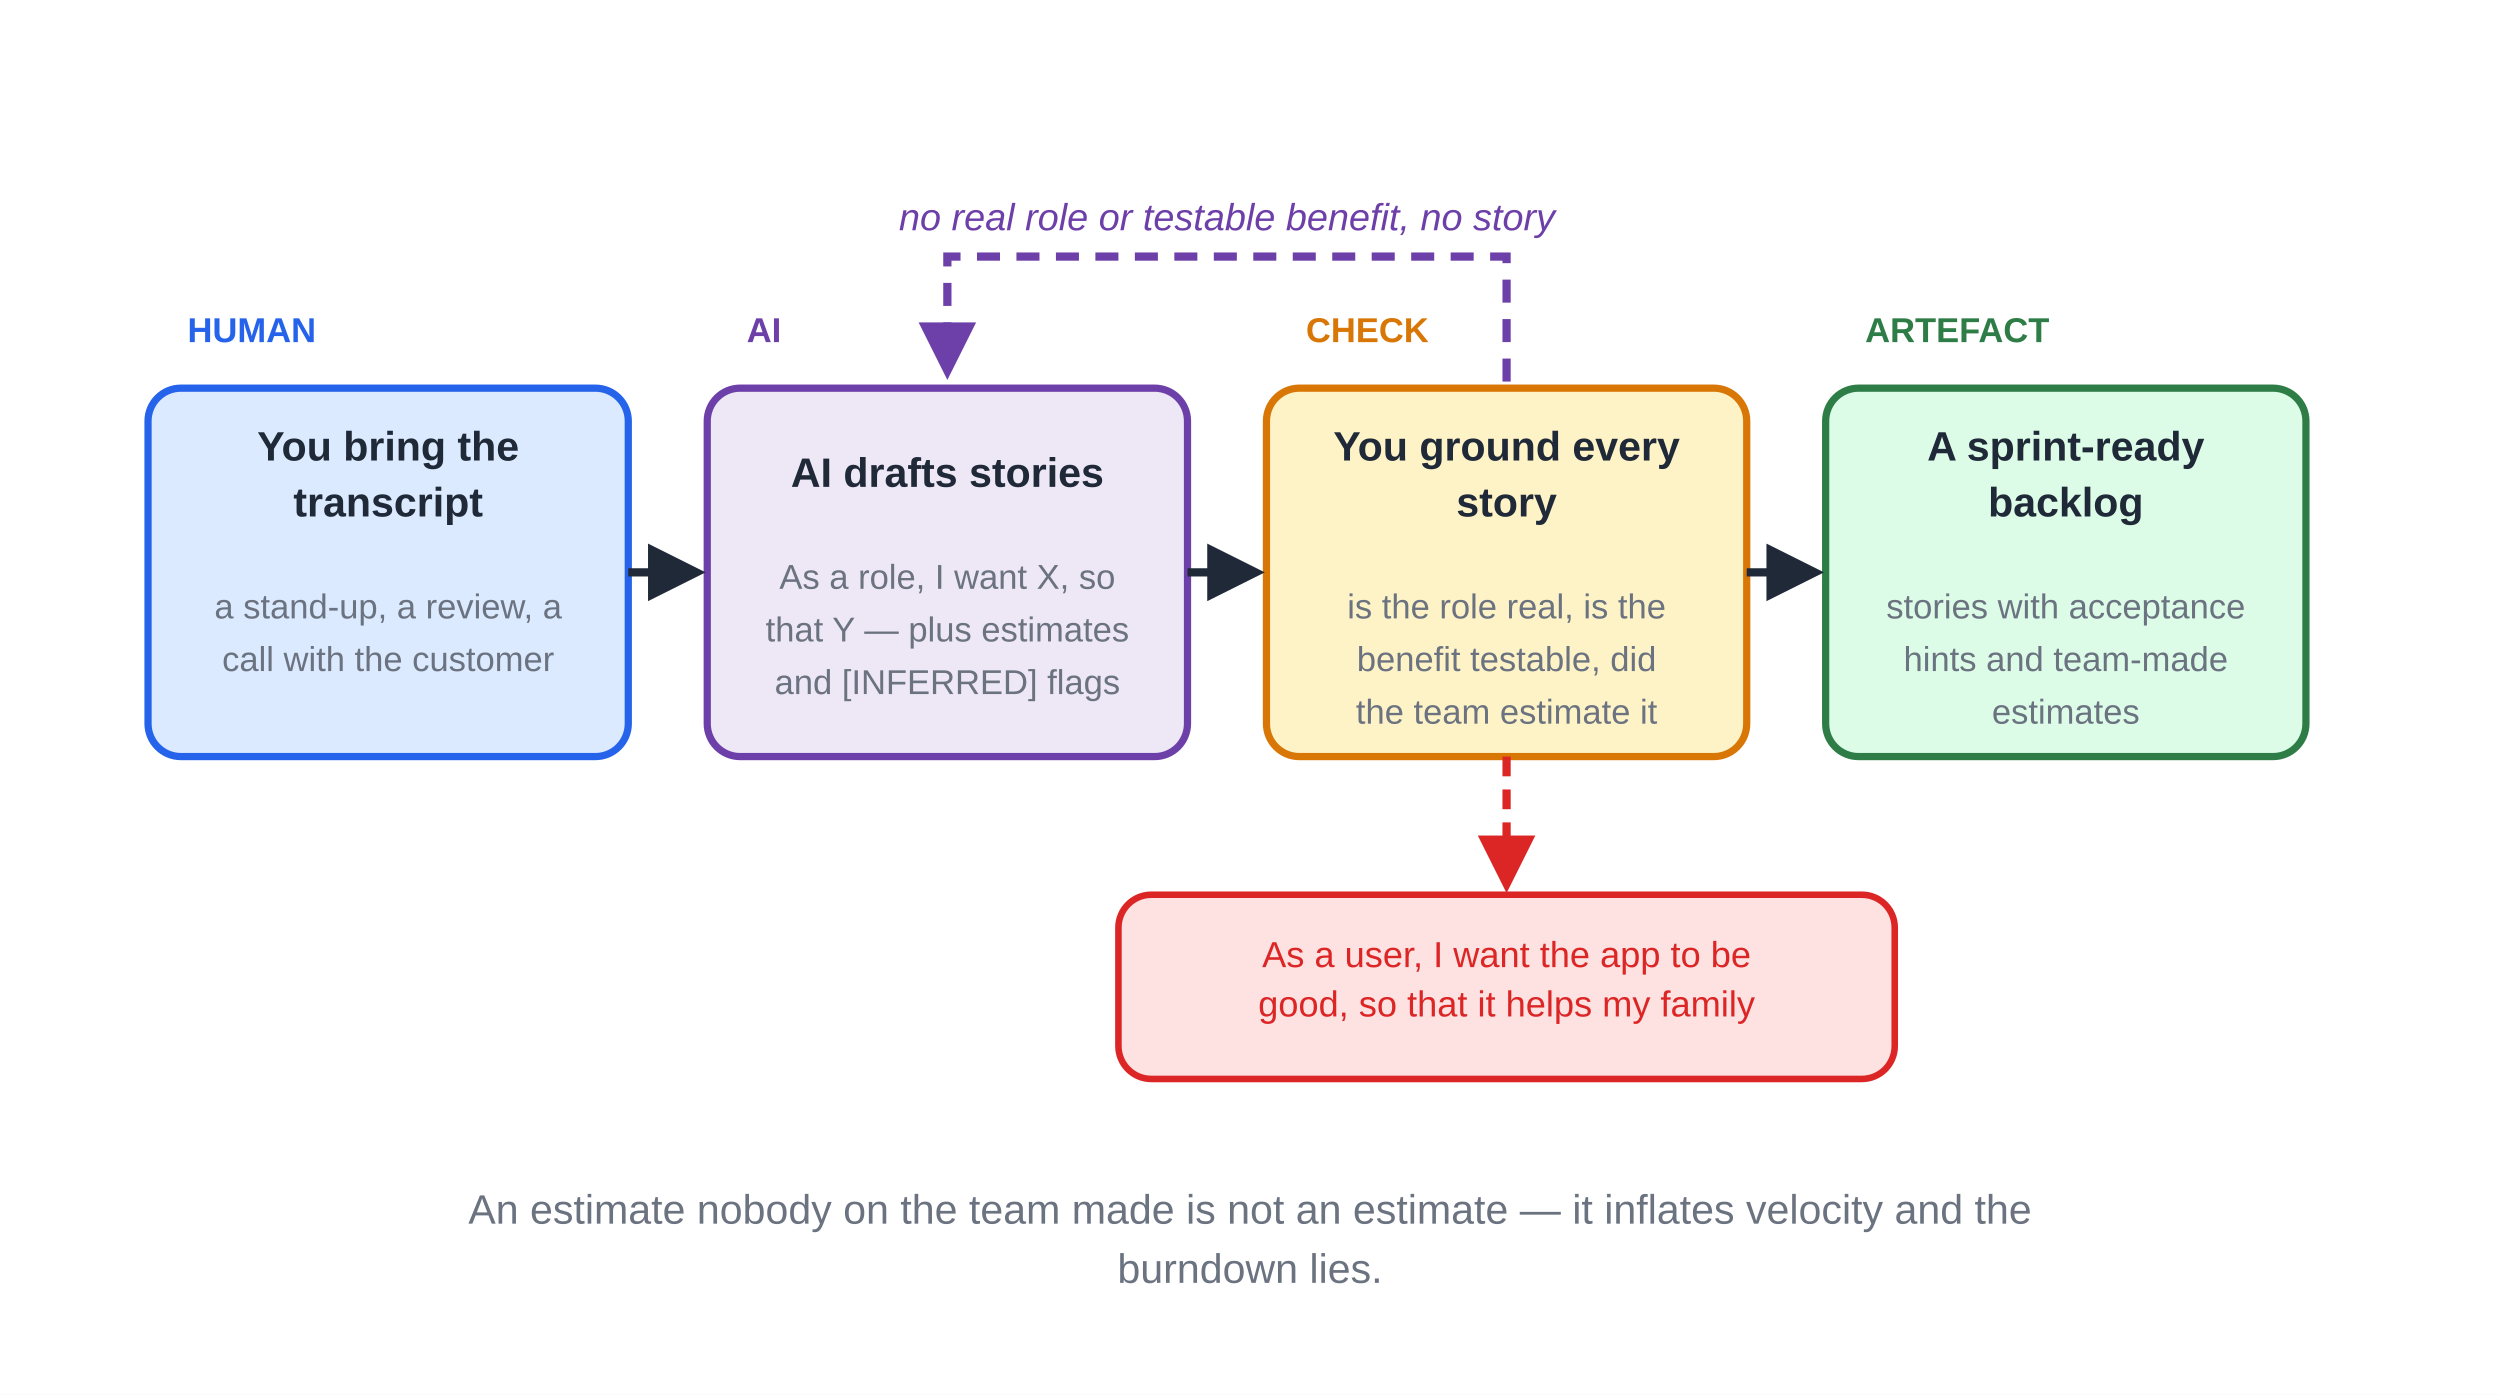
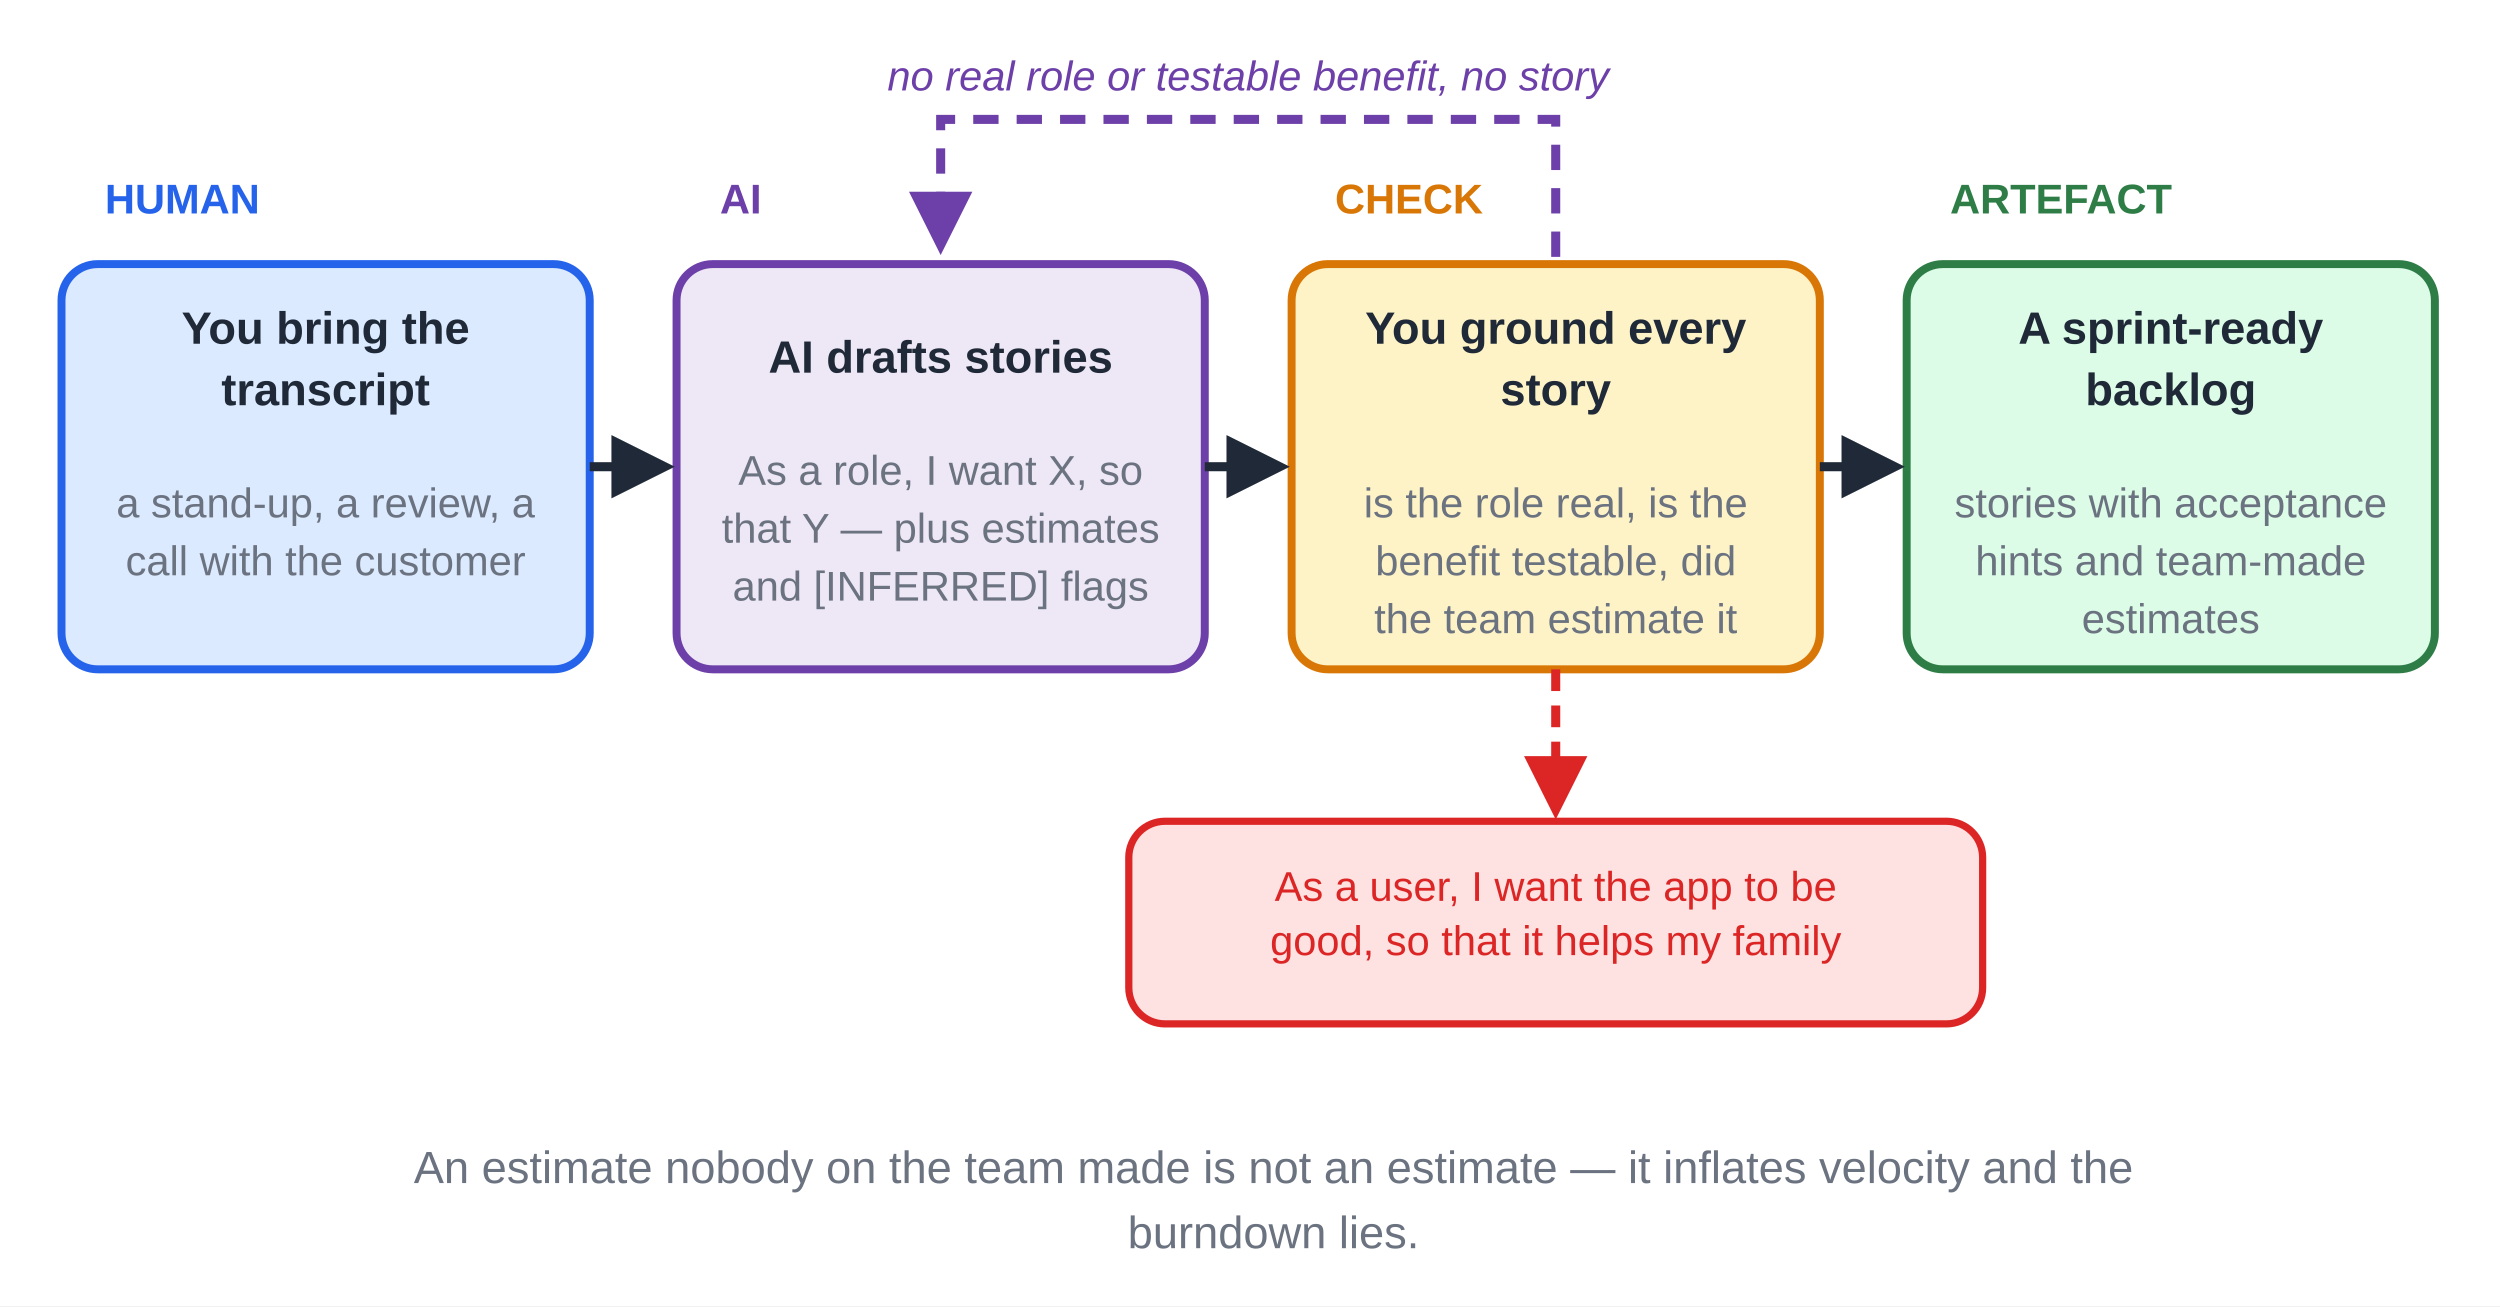
- <svg xmlns="http://www.w3.org/2000/svg" viewBox="0 0 760 424" font-family="Arial">
+ <svg xmlns="http://www.w3.org/2000/svg" viewBox="28 45 691 361" font-family="Arial">
  <defs>
    <marker id="arrB" viewBox="0 0 10 10" refX="8" refY="5" markerWidth="7" markerHeight="7" orient="auto-start-reverse">
      <path d="M0,0 L10,5 L0,10 z" fill="#2563EB" />
    </marker>
    <marker id="arrG" viewBox="0 0 10 10" refX="8" refY="5" markerWidth="7" markerHeight="7" orient="auto-start-reverse">
      <path d="M0,0 L10,5 L0,10 z" fill="#6B7280" />
    </marker>
    <marker id="arrV" viewBox="0 0 10 10" refX="8" refY="5" markerWidth="7" markerHeight="7" orient="auto-start-reverse">
      <path d="M0,0 L10,5 L0,10 z" fill="#6D3FA8" />
    </marker>
    <marker id="arrR" viewBox="0 0 10 10" refX="8" refY="5" markerWidth="7" markerHeight="7" orient="auto-start-reverse">
      <path d="M0,0 L10,5 L0,10 z" fill="#DC2626" />
    </marker>
    <marker id="arrT" viewBox="0 0 10 10" refX="8" refY="5" markerWidth="7" markerHeight="7" orient="auto-start-reverse">
      <path d="M0,0 L10,5 L0,10 z" fill="#0D9488" />
    </marker>
    <marker id="arrK" viewBox="0 0 10 10" refX="8" refY="5" markerWidth="7" markerHeight="7" orient="auto-start-reverse">
      <path d="M0,0 L10,5 L0,10 z" fill="#1F2937" />
    </marker>
    <marker id="arrA" viewBox="0 0 10 10" refX="8" refY="5" markerWidth="7" markerHeight="7" orient="auto-start-reverse">
      <path d="M0,0 L10,5 L0,10 z" fill="#D97706" />
    </marker>
    <marker id="arrGr" viewBox="0 0 10 10" refX="8" refY="5" markerWidth="7" markerHeight="7" orient="auto-start-reverse">
      <path d="M0,0 L10,5 L0,10 z" fill="#2E7D46" />
    </marker>
  </defs>
-   <rect x="0" y="0" width="760" height="424" fill="#FFFFFF" />
+   <rect x="28" y="45" width="691" height="361" fill="#FFFFFF" />
  <rect x="45" y="118" width="146" height="112" rx="10" fill="#DBEAFE" stroke="#2563EB" stroke-width="2.2" />
-   <text x="57" y="104" text-anchor="start" font-size="10.5" fill="#2563EB" font-weight="bold" font-style="normal">HUMAN</text>
+   <text x="57" y="104" text-anchor="start" font-size="11.5" fill="#2563EB" font-weight="bold" font-style="normal">HUMAN</text>
  <text x="118" y="140" text-anchor="middle" font-size="12.5" fill="#1F2937" font-weight="bold" font-style="normal">You bring the</text>
  <text x="118" y="157" text-anchor="middle" font-size="12.5" fill="#1F2937" font-weight="bold" font-style="normal">transcript</text>
-   <text x="118" y="188" text-anchor="middle" font-size="10.5" fill="#6B7280" font-weight="normal" font-style="normal">a stand-up, a review, a</text>
-   <text x="118" y="204" text-anchor="middle" font-size="10.5" fill="#6B7280" font-weight="normal" font-style="normal">call with the customer</text>
+   <text x="118" y="188" text-anchor="middle" font-size="11.5" fill="#6B7280" font-weight="normal" font-style="normal">a stand-up, a review, a</text>
+   <text x="118" y="204" text-anchor="middle" font-size="11.5" fill="#6B7280" font-weight="normal" font-style="normal">call with the customer</text>
  <rect x="215" y="118" width="146" height="112" rx="10" fill="#EDE7F6" stroke="#6D3FA8" stroke-width="2.2" />
-   <text x="227" y="104" text-anchor="start" font-size="10.5" fill="#6D3FA8" font-weight="bold" font-style="normal">AI</text>
+   <text x="227" y="104" text-anchor="start" font-size="11.5" fill="#6D3FA8" font-weight="bold" font-style="normal">AI</text>
  <text x="288" y="148" text-anchor="middle" font-size="12.5" fill="#1F2937" font-weight="bold" font-style="normal">AI drafts stories</text>
-   <text x="288" y="179" text-anchor="middle" font-size="10.5" fill="#6B7280" font-weight="normal" font-style="normal">As a role, I want X, so</text>
-   <text x="288" y="195" text-anchor="middle" font-size="10.5" fill="#6B7280" font-weight="normal" font-style="normal">that Y — plus estimates</text>
-   <text x="288" y="211" text-anchor="middle" font-size="10.5" fill="#6B7280" font-weight="normal" font-style="normal">and [INFERRED] flags</text>
+   <text x="288" y="179" text-anchor="middle" font-size="11.5" fill="#6B7280" font-weight="normal" font-style="normal">As a role, I want X, so</text>
+   <text x="288" y="195" text-anchor="middle" font-size="11.5" fill="#6B7280" font-weight="normal" font-style="normal">that Y — plus estimates</text>
+   <text x="288" y="211" text-anchor="middle" font-size="11.5" fill="#6B7280" font-weight="normal" font-style="normal">and [INFERRED] flags</text>
  <rect x="385" y="118" width="146" height="112" rx="10" fill="#FEF3C7" stroke="#D97706" stroke-width="2.2" />
-   <text x="397" y="104" text-anchor="start" font-size="10.5" fill="#D97706" font-weight="bold" font-style="normal">CHECK</text>
+   <text x="397" y="104" text-anchor="start" font-size="11.5" fill="#D97706" font-weight="bold" font-style="normal">CHECK</text>
  <text x="458" y="140" text-anchor="middle" font-size="12.5" fill="#1F2937" font-weight="bold" font-style="normal">You ground every</text>
  <text x="458" y="157" text-anchor="middle" font-size="12.5" fill="#1F2937" font-weight="bold" font-style="normal">story</text>
-   <text x="458" y="188" text-anchor="middle" font-size="10.5" fill="#6B7280" font-weight="normal" font-style="normal">is the role real, is the</text>
-   <text x="458" y="204" text-anchor="middle" font-size="10.5" fill="#6B7280" font-weight="normal" font-style="normal">benefit testable, did</text>
-   <text x="458" y="220" text-anchor="middle" font-size="10.5" fill="#6B7280" font-weight="normal" font-style="normal">the team estimate it</text>
+   <text x="458" y="188" text-anchor="middle" font-size="11.5" fill="#6B7280" font-weight="normal" font-style="normal">is the role real, is the</text>
+   <text x="458" y="204" text-anchor="middle" font-size="11.5" fill="#6B7280" font-weight="normal" font-style="normal">benefit testable, did</text>
+   <text x="458" y="220" text-anchor="middle" font-size="11.5" fill="#6B7280" font-weight="normal" font-style="normal">the team estimate it</text>
  <rect x="555" y="118" width="146" height="112" rx="10" fill="#DCFCE7" stroke="#2E7D46" stroke-width="2.2" />
-   <text x="567" y="104" text-anchor="start" font-size="10.5" fill="#2E7D46" font-weight="bold" font-style="normal">ARTEFACT</text>
+   <text x="567" y="104" text-anchor="start" font-size="11.5" fill="#2E7D46" font-weight="bold" font-style="normal">ARTEFACT</text>
  <text x="628" y="140" text-anchor="middle" font-size="12.5" fill="#1F2937" font-weight="bold" font-style="normal">A sprint-ready</text>
  <text x="628" y="157" text-anchor="middle" font-size="12.5" fill="#1F2937" font-weight="bold" font-style="normal">backlog</text>
-   <text x="628" y="188" text-anchor="middle" font-size="10.5" fill="#6B7280" font-weight="normal" font-style="normal">stories with acceptance</text>
-   <text x="628" y="204" text-anchor="middle" font-size="10.5" fill="#6B7280" font-weight="normal" font-style="normal">hints and team-made</text>
-   <text x="628" y="220" text-anchor="middle" font-size="10.5" fill="#6B7280" font-weight="normal" font-style="normal">estimates</text>
+   <text x="628" y="188" text-anchor="middle" font-size="11.5" fill="#6B7280" font-weight="normal" font-style="normal">stories with acceptance</text>
+   <text x="628" y="204" text-anchor="middle" font-size="11.5" fill="#6B7280" font-weight="normal" font-style="normal">hints and team-made</text>
+   <text x="628" y="220" text-anchor="middle" font-size="11.5" fill="#6B7280" font-weight="normal" font-style="normal">estimates</text>
  <line x1="191" y1="174" x2="211" y2="174" stroke="#1F2937" stroke-width="2.5" marker-end="url(#arrK)" />
  <line x1="361" y1="174" x2="381" y2="174" stroke="#1F2937" stroke-width="2.5" marker-end="url(#arrK)" />
  <line x1="531" y1="174" x2="551" y2="174" stroke="#1F2937" stroke-width="2.5" marker-end="url(#arrK)" />
  <path d="M 458,116 L 458,78 L 288,78 L 288,112" fill="none" stroke="#6D3FA8" stroke-width="2.5" stroke-dasharray="7 5" marker-end="url(#arrV)" />
  <text x="373" y="70" text-anchor="middle" font-size="11.5" fill="#6D3FA8" font-weight="normal" font-style="italic">no real role or testable benefit, no story</text>
  <path d="M 458,230 L 458,268" fill="none" stroke="#DC2626" stroke-width="2.5" stroke-dasharray="6 4" marker-end="url(#arrR)" />
  <rect x="340" y="272" width="236" height="56" rx="10" fill="#FEE2E2" stroke="#DC2626" stroke-width="2" />
-   <text x="458" y="294" text-anchor="middle" font-size="11" fill="#DC2626" font-weight="normal" font-style="normal">As a user, I want the app to be</text>
-   <text x="458" y="309" text-anchor="middle" font-size="11" fill="#DC2626" font-weight="normal" font-style="normal">good, so that it helps my family</text>
+   <text x="458" y="294" text-anchor="middle" font-size="11.5" fill="#DC2626" font-weight="normal" font-style="normal">As a user, I want the app to be</text>
+   <text x="458" y="309" text-anchor="middle" font-size="11.5" fill="#DC2626" font-weight="normal" font-style="normal">good, so that it helps my family</text>
  <text x="380" y="372" text-anchor="middle" font-size="12.5" fill="#6B7280" font-weight="normal" font-style="normal">An estimate nobody on the team made is not an estimate — it inflates velocity and the</text>
  <text x="380" y="390" text-anchor="middle" font-size="12.5" fill="#6B7280" font-weight="normal" font-style="normal">burndown lies.</text>
</svg>
